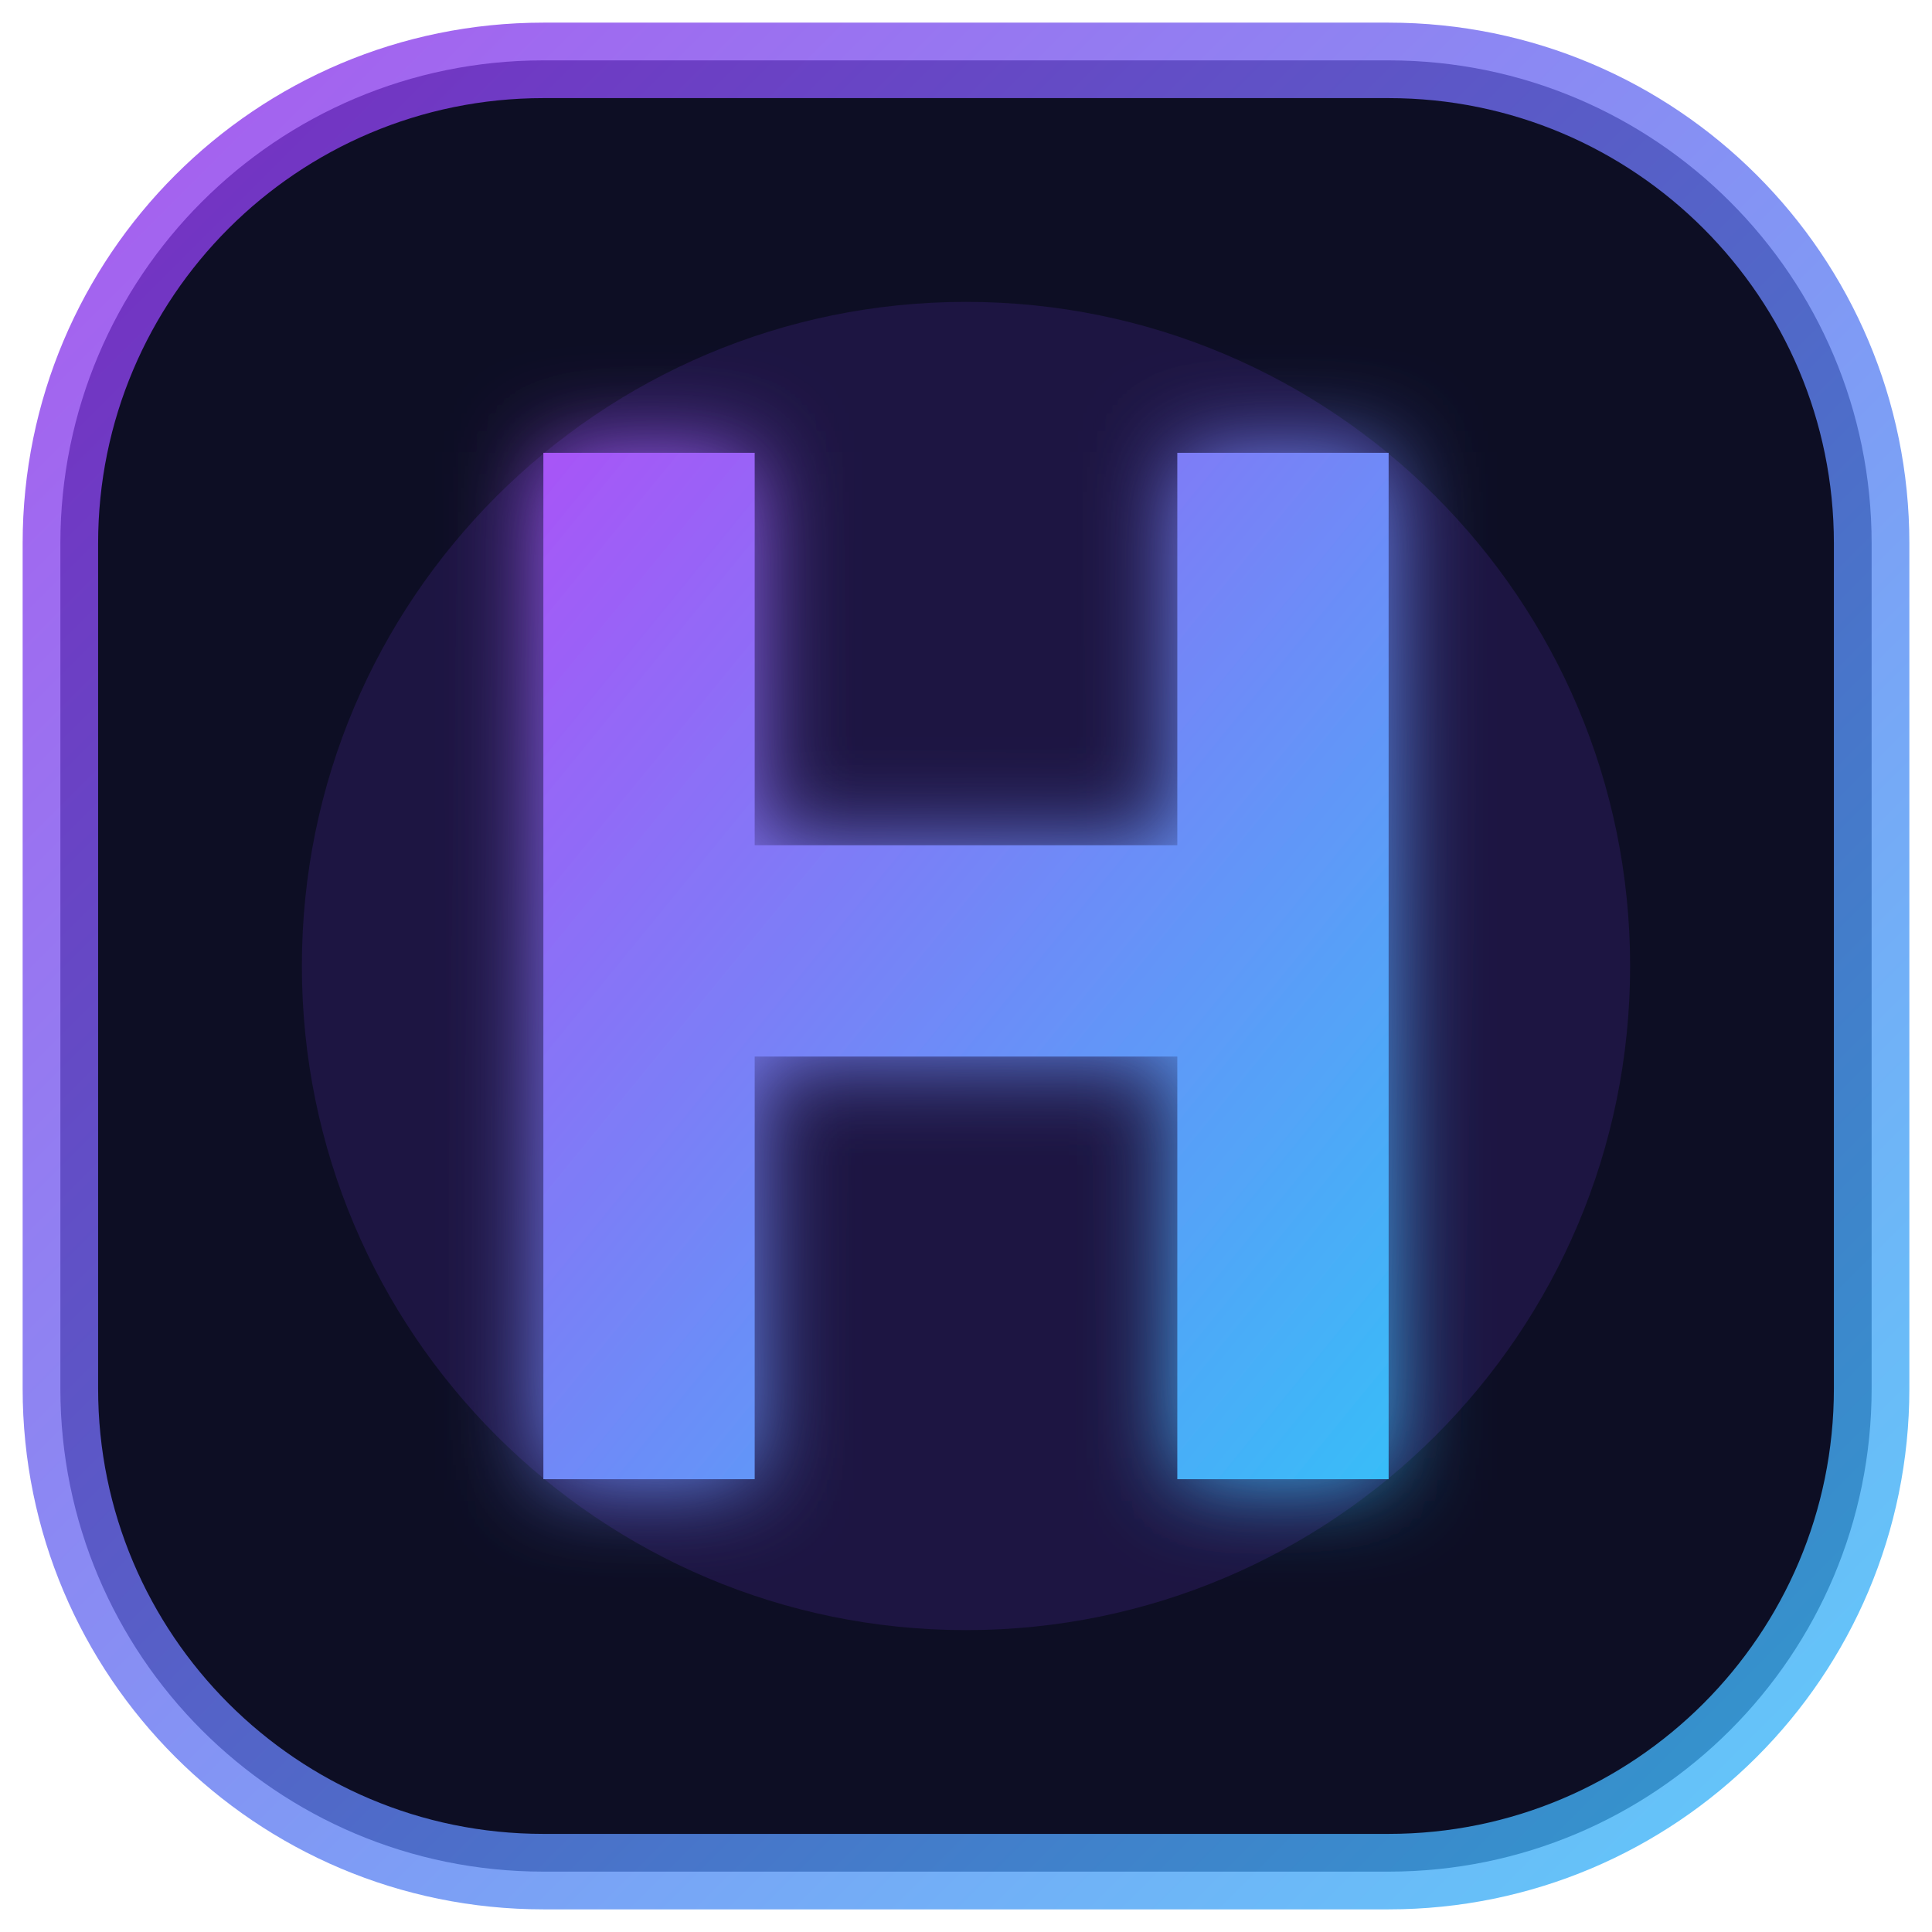
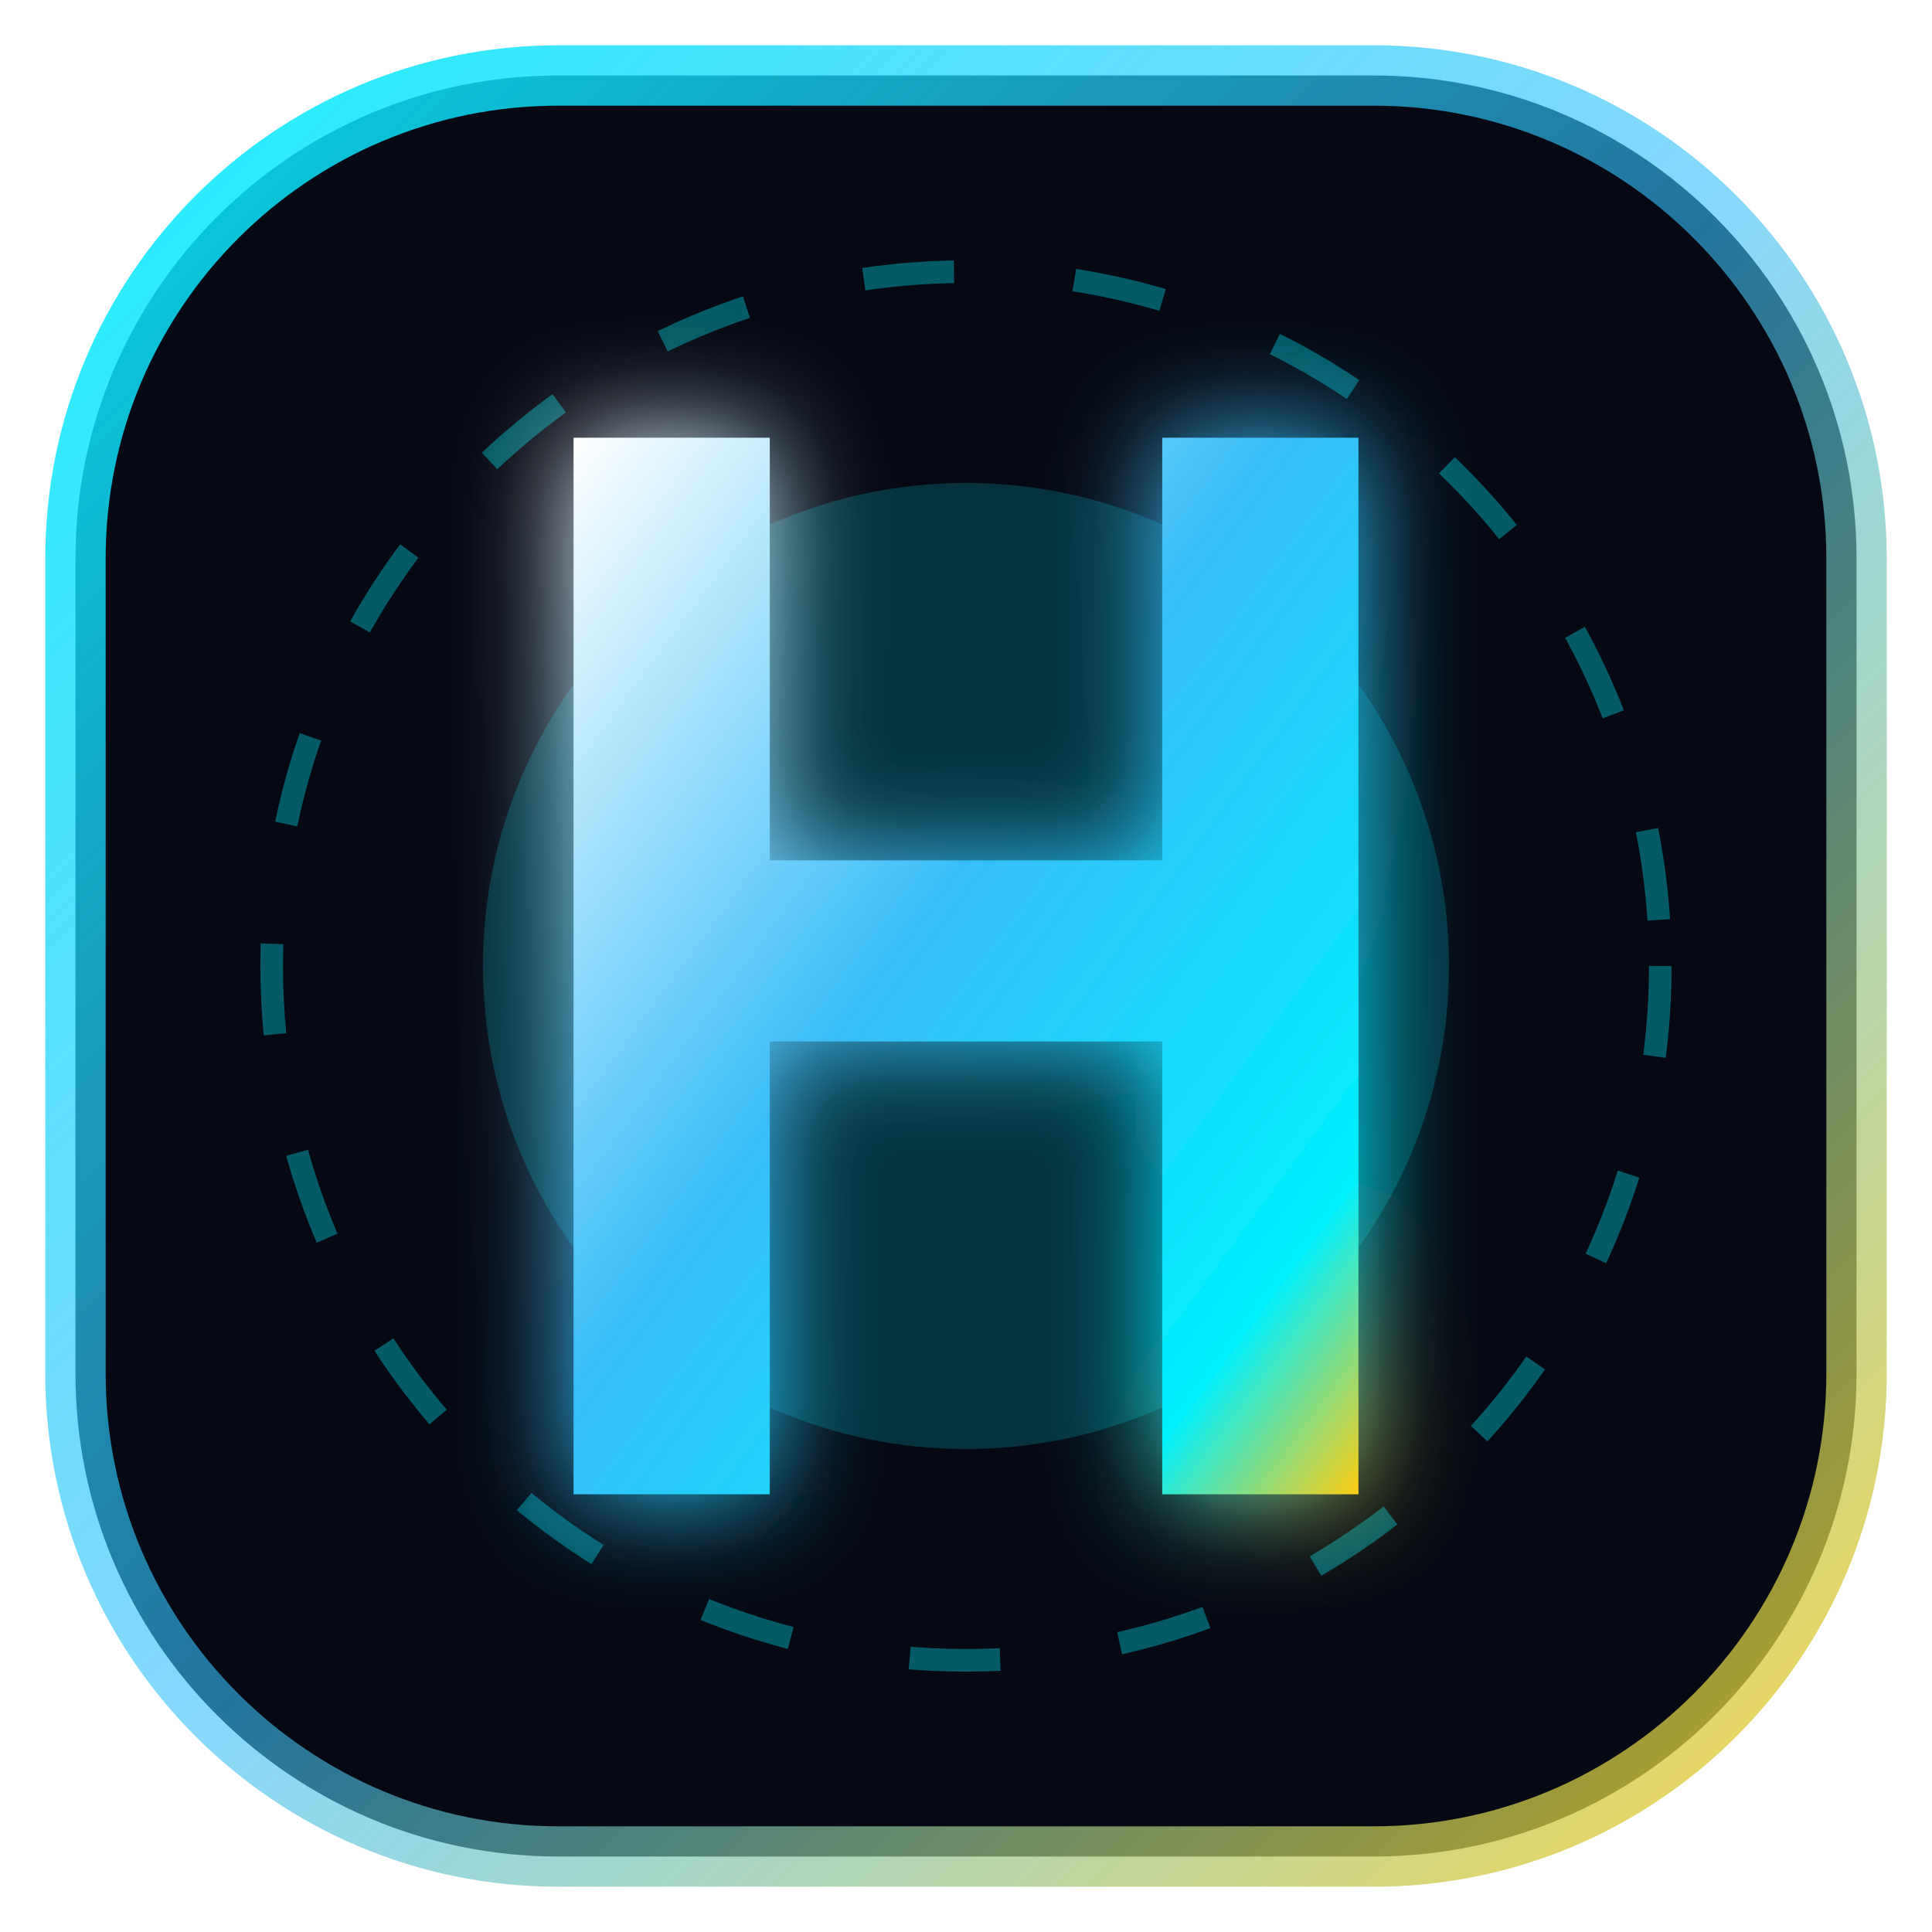
<svg xmlns="http://www.w3.org/2000/svg" viewBox="0 0 64 64">
  <defs>
    <linearGradient id="hGrad" x1="0%" y1="0%" x2="100%" y2="100%">
-       <stop offset="0%" stop-color="#a855f7">
-         <animate attributeName="stop-color" values="#a855f7;#3b82f6;#06b6d4;#a855f7" dur="5s" repeatCount="indefinite" />
-       </stop>
-       <stop offset="100%" stop-color="#38bdf8">
-         <animate attributeName="stop-color" values="#38bdf8;#9333ea;#3b82f6;#38bdf8" dur="5s" repeatCount="indefinite" />
-       </stop>
+       <stop offset="0%" stop-color="#ffffff" />
+       <stop offset="45%" stop-color="#38bdf8" />
+       <stop offset="85%" stop-color="#00f0ff" />
+       <stop offset="100%" stop-color="#facc15" />
    </linearGradient>
-     <linearGradient id="bgBorder" x1="0%" y1="0%" x2="100%" y2="100%">
-       <stop offset="0%" stop-color="#9333ea" stop-opacity="0.8" />
-       <stop offset="100%" stop-color="#38bdf8" stop-opacity="0.8" />
+     <linearGradient id="borderGrad" x1="0%" y1="0%" x2="100%" y2="100%">
+       <stop offset="0%" stop-color="#00f0ff" stop-opacity="0.9" />
+       <stop offset="50%" stop-color="#38bdf8" stop-opacity="0.6" />
+       <stop offset="100%" stop-color="#facc15" stop-opacity="0.8" />
    </linearGradient>
-     <filter id="glow" x="-20%" y="-20%" width="140%" height="140%">
-       <feGaussianBlur stdDeviation="1.5" result="blur" />
+     <filter id="neon" x="-30%" y="-30%" width="160%" height="160%">
+       <feGaussianBlur stdDeviation="1.8" result="blur" />
      <feComposite in="SourceGraphic" in2="blur" operator="over" />
    </filter>
  </defs>
-   <rect x="2" y="2" width="60" height="60" rx="16" fill="#0d0e24" stroke="url(#bgBorder)" stroke-width="2.5" />
-   <circle cx="32" cy="32" r="22" fill="#7c3aed" opacity="0.15">
-     <animate attributeName="opacity" values="0.15;0.35;0.15" dur="3s" repeatCount="indefinite" />
+   <rect x="2.5" y="2.5" width="59" height="59" rx="16" fill="#060914" stroke="url(#borderGrad)" stroke-width="2" />
+   <circle cx="32" cy="32" r="23" fill="none" stroke="#00f0ff" stroke-width="0.75" stroke-dasharray="3 4" opacity="0.35" />
+   <circle cx="32" cy="32" r="16" fill="#00f0ff" opacity="0.18">
+     <animate attributeName="opacity" values="0.14;0.28;0.14" dur="3s" repeatCount="indefinite" />
  </circle>
-   <path d="M18 15 h7 v13 h14 v-13 h7 v34 h-7 v-14 h-14 v14 h-7 z" fill="url(#hGrad)" filter="url(#glow)">
-     <animate attributeName="opacity" values="0.9;1;0.9" dur="2.5s" repeatCount="indefinite" />
-   </path>
+   <path d="M19 14.5 h6.5 v14 h13 v-14 h6.5 v35 h-6.5 v-15 h-13 v15 h-6.5 z" fill="url(#hGrad)" filter="url(#neon)" />
</svg>
